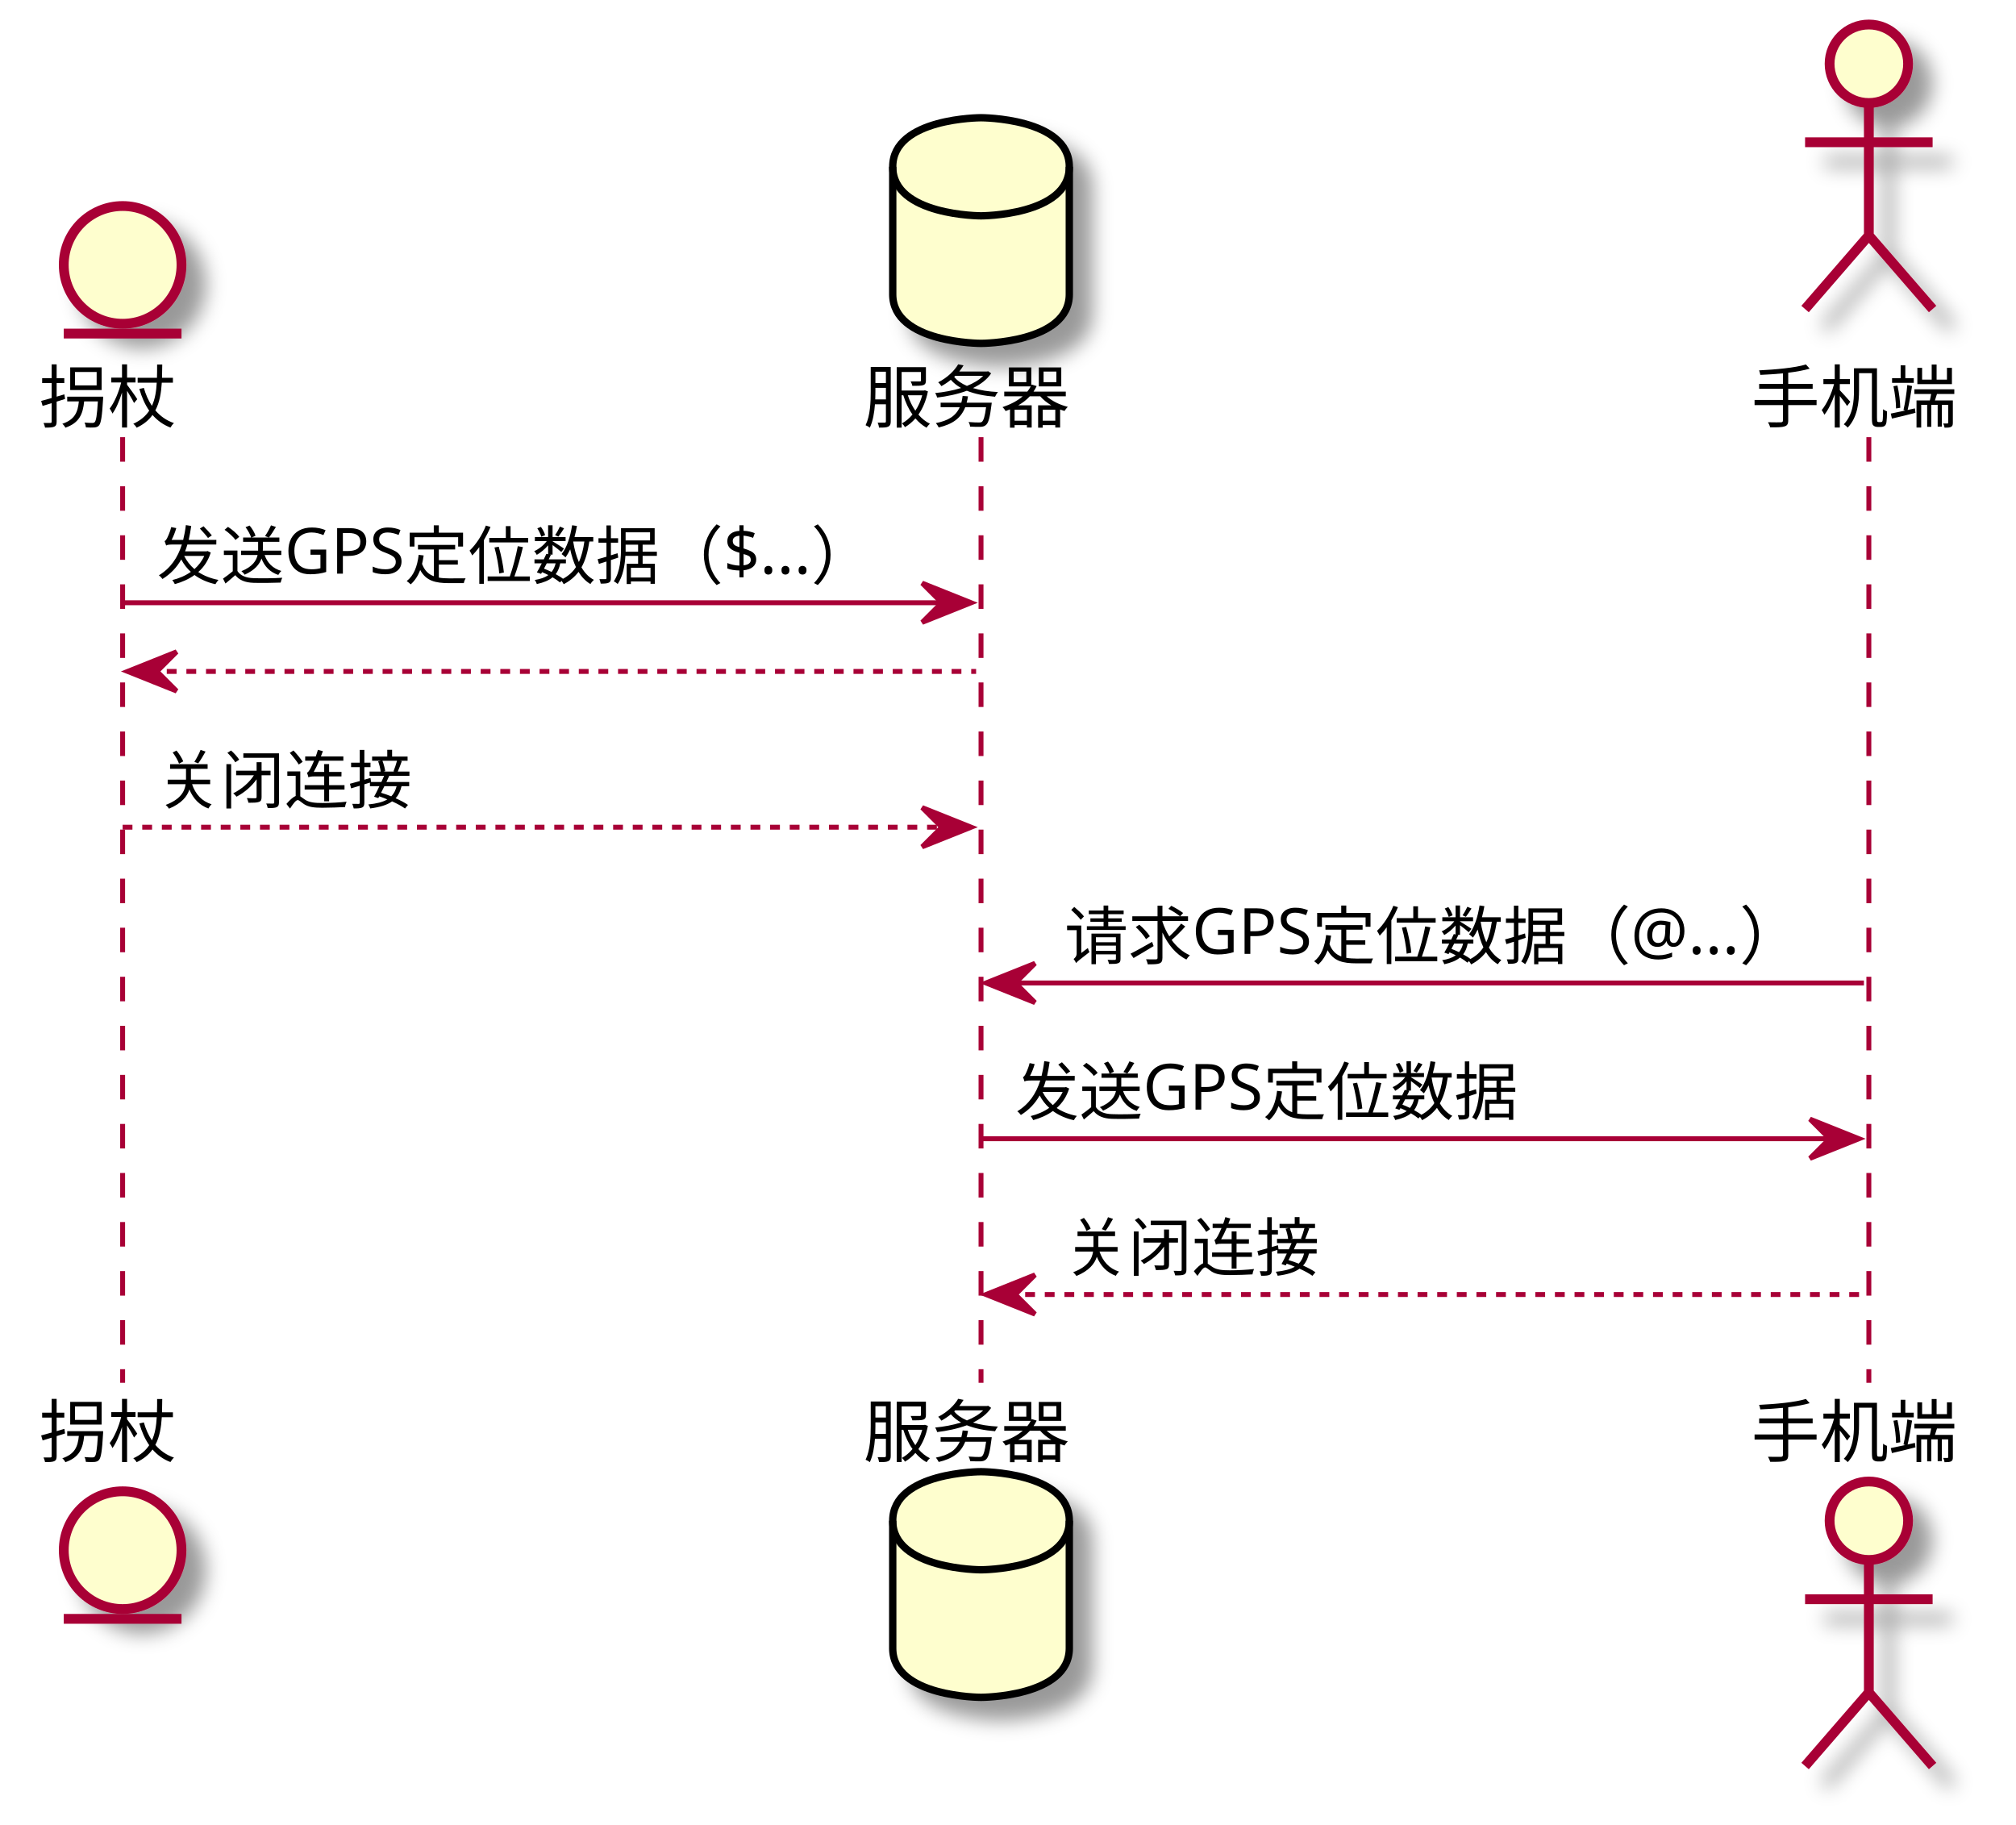
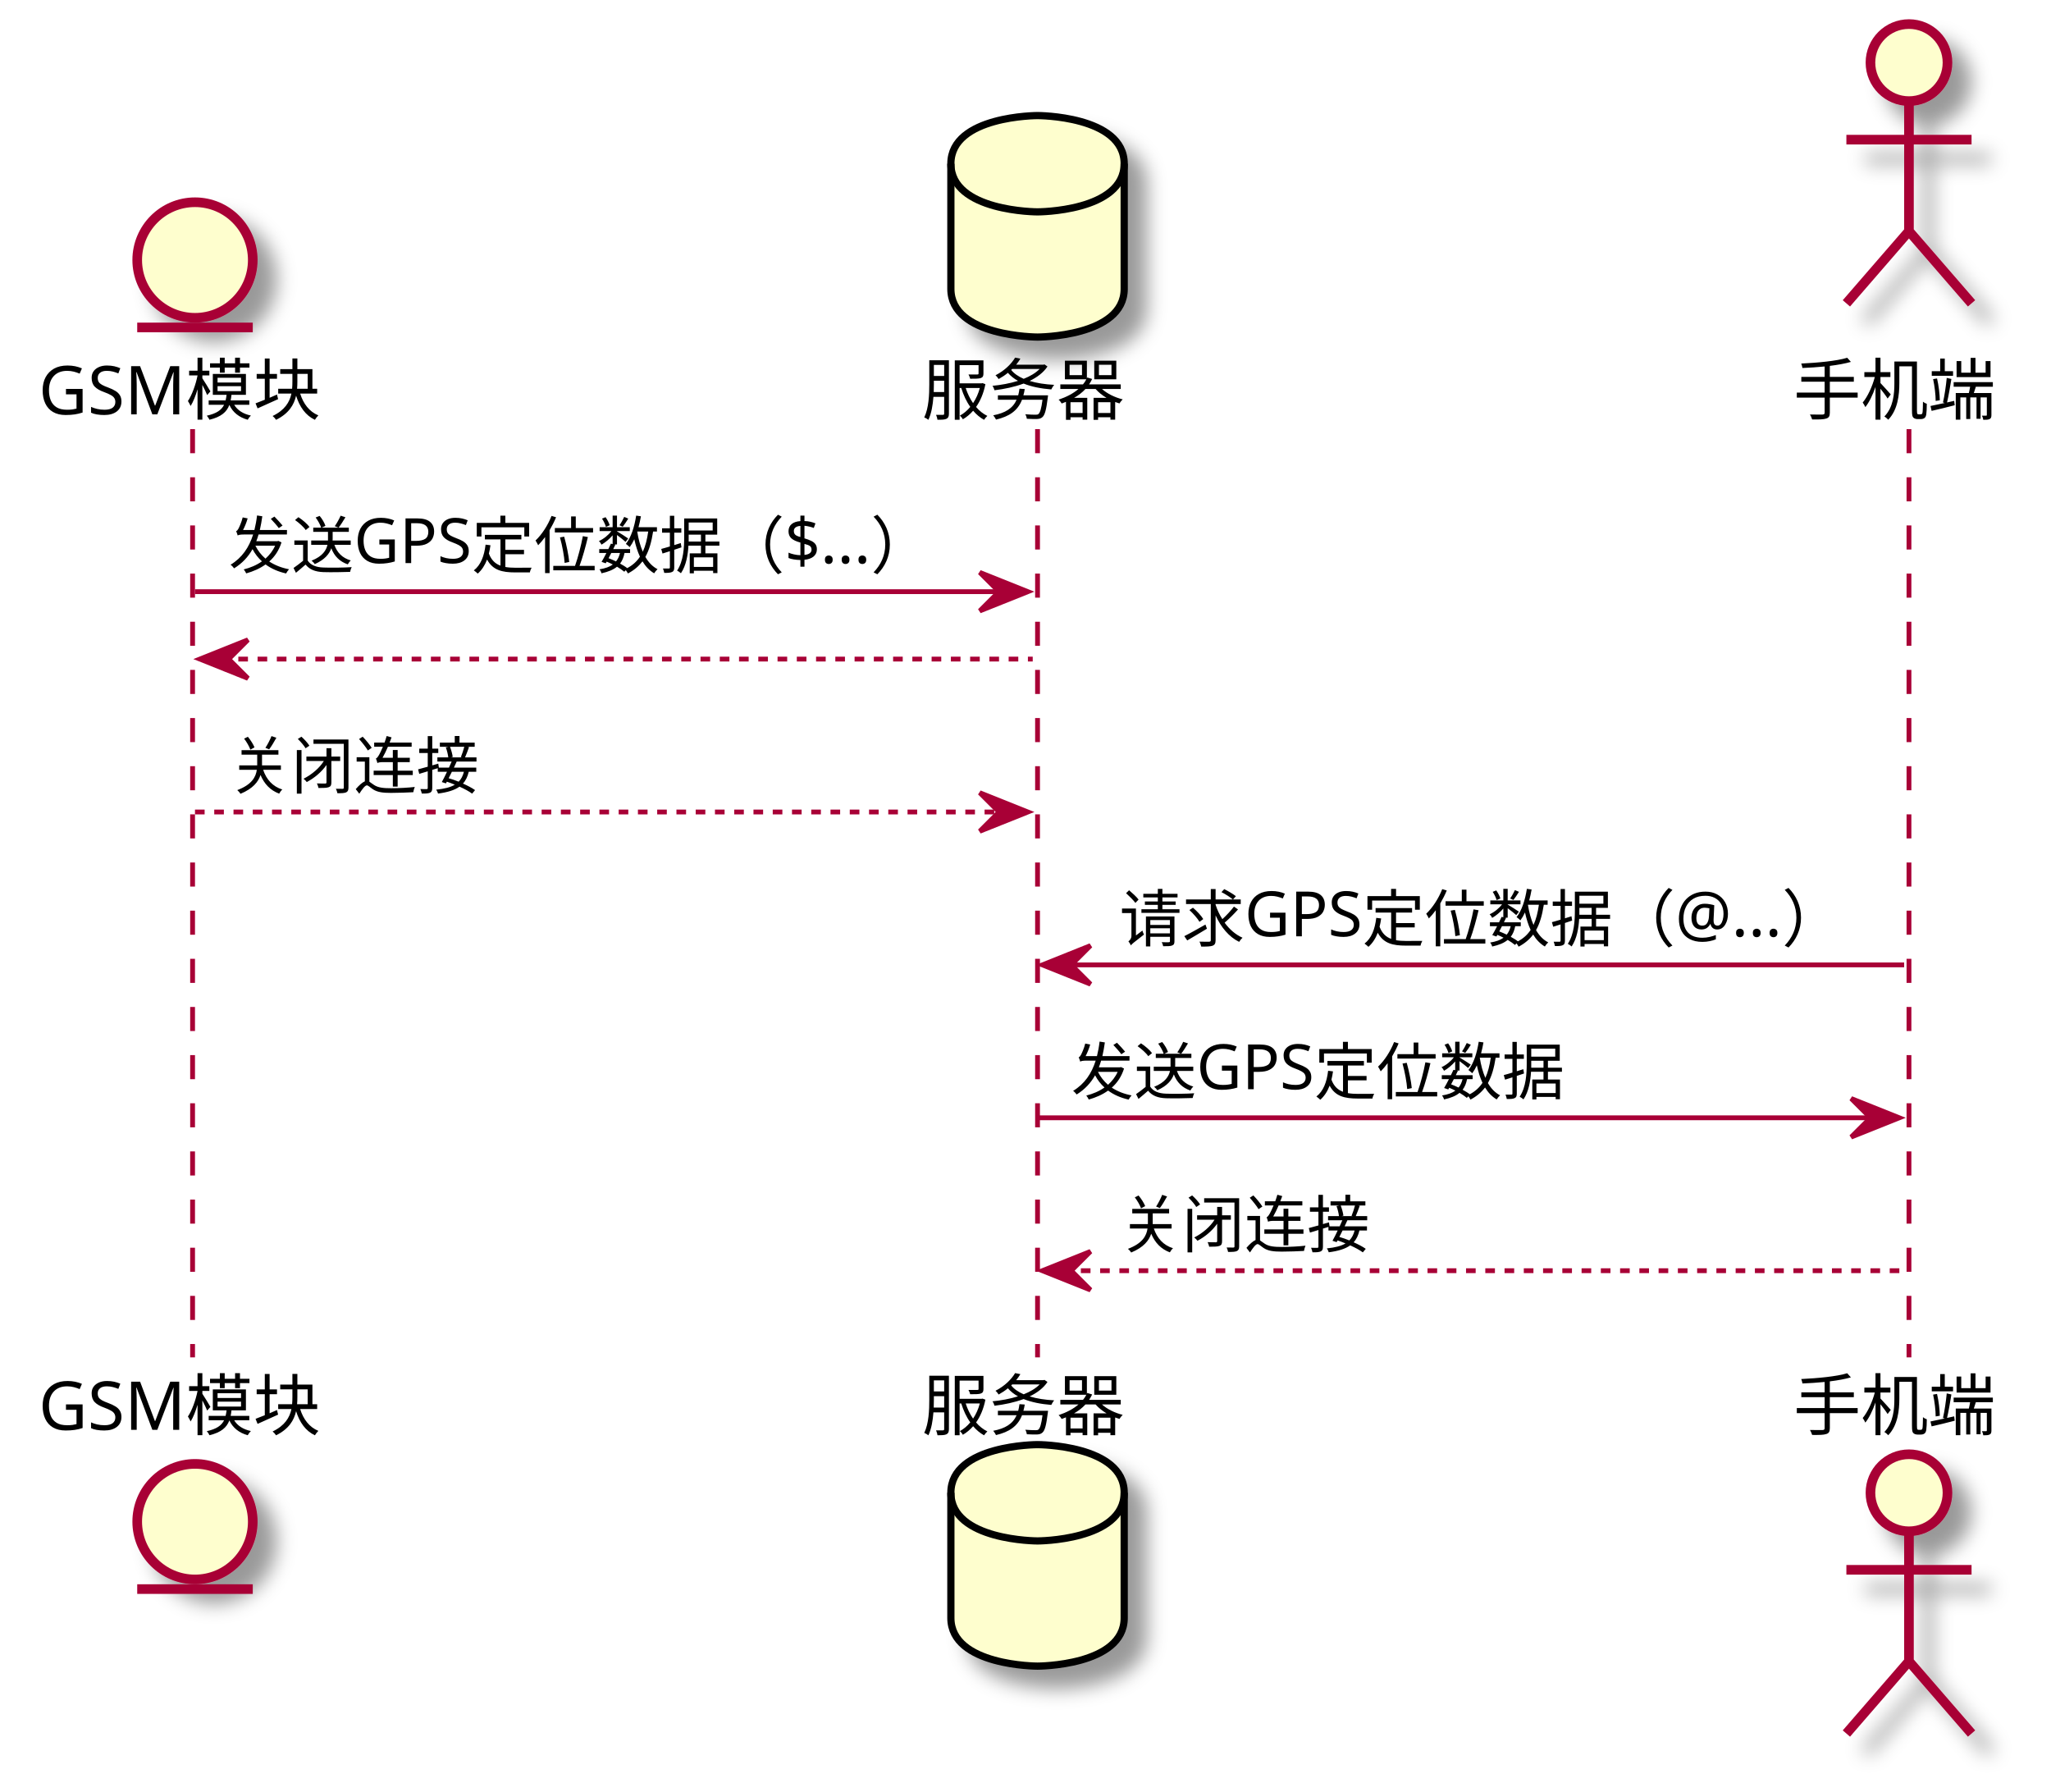
- <svg xmlns="http://www.w3.org/2000/svg" contentScriptType="application/ecmascript" contentStyleType="text/css" height="372px" preserveAspectRatio="none" style="width:411px;height:372px;" version="1.1" viewBox="0 0 411 372" width="411px" zoomAndPan="magnify">
+ <svg xmlns="http://www.w3.org/2000/svg" contentScriptType="application/ecmascript" contentStyleType="text/css" height="372px" preserveAspectRatio="none" style="width:426px;height:372px;" version="1.1" viewBox="0 0 426 372" width="426px" zoomAndPan="magnify">
  <defs>
-     <filter height="300%" id="fg5ifv8psljqc" width="300%" x="-1" y="-1">
+     <filter height="300%" id="fuujsv1e0na3v" width="300%" x="-1" y="-1">
      <feGaussianBlur result="blurOut" stdDeviation="2.0" />
      <feColorMatrix in="blurOut" result="blurOut2" type="matrix" values="0 0 0 0 0 0 0 0 0 0 0 0 0 0 0 0 0 0 .4 0" />
      <feOffset dx="4.0" dy="4.0" in="blurOut2" result="blurOut3" />
      <feBlend in="SourceGraphic" in2="blurOut3" mode="normal" />
    </filter>
  </defs>
  <g>
-     <line style="stroke: #A80036; stroke-width: 1.0; stroke-dasharray: 5.0,5.0;" x1="25" x2="25" y1="89.12" y2="281.892" />
-     <line style="stroke: #A80036; stroke-width: 1.0; stroke-dasharray: 5.0,5.0;" x1="200" x2="200" y1="89.12" y2="281.892" />
-     <line style="stroke: #A80036; stroke-width: 1.0; stroke-dasharray: 5.0,5.0;" x1="381" x2="381" y1="89.12" y2="281.892" />
-     <text fill="#000000" font-family="sans-serif" font-size="14" lengthAdjust="spacingAndGlyphs" textLength="28" x="8" y="86.044">拐杖</text>
-     <ellipse cx="25" cy="54" fill="#FEFECE" filter="url(#fg5ifv8psljqc)" rx="12" ry="12" style="stroke: #A80036; stroke-width: 2.0;" />
-     <line style="stroke: #A80036; stroke-width: 2.0;" x1="13" x2="37" y1="68" y2="68" />
-     <text fill="#000000" font-family="sans-serif" font-size="14" lengthAdjust="spacingAndGlyphs" textLength="28" x="8" y="296.936">拐杖</text>
-     <ellipse cx="25" cy="316.012" fill="#FEFECE" filter="url(#fg5ifv8psljqc)" rx="12" ry="12" style="stroke: #A80036; stroke-width: 2.0;" />
-     <line style="stroke: #A80036; stroke-width: 2.0;" x1="13" x2="37" y1="330.012" y2="330.012" />
-     <text fill="#000000" font-family="sans-serif" font-size="14" lengthAdjust="spacingAndGlyphs" textLength="42" x="176" y="86.044">服务器</text>
-     <path d="M182,34 C182,24 200,24 200,24 C200,24 218,24 218,34 L218,60 C218,70 200,70 200,70 C200,70 182,70 182,60 L182,34 " fill="#FEFECE" filter="url(#fg5ifv8psljqc)" style="stroke: #000000; stroke-width: 1.5;" />
-     <path d="M182,34 C182,44 200,44 200,44 C200,44 218,44 218,34 " fill="none" style="stroke: #000000; stroke-width: 1.5;" />
-     <text fill="#000000" font-family="sans-serif" font-size="14" lengthAdjust="spacingAndGlyphs" textLength="42" x="176" y="296.936">服务器</text>
-     <path d="M182,310.012 C182,300.012 200,300.012 200,300.012 C200,300.012 218,300.012 218,310.012 L218,336.012 C218,346.012 200,346.012 200,346.012 C200,346.012 182,346.012 182,336.012 L182,310.012 " fill="#FEFECE" filter="url(#fg5ifv8psljqc)" style="stroke: #000000; stroke-width: 1.5;" />
-     <path d="M182,310.012 C182,320.012 200,320.012 200,320.012 C200,320.012 218,320.012 218,310.012 " fill="none" style="stroke: #000000; stroke-width: 1.5;" />
-     <text fill="#000000" font-family="sans-serif" font-size="14" lengthAdjust="spacingAndGlyphs" textLength="42" x="357" y="86.044">手机端</text>
-     <ellipse cx="381" cy="13" fill="#FEFECE" filter="url(#fg5ifv8psljqc)" rx="8" ry="8" style="stroke: #A80036; stroke-width: 2.0;" />
-     <path d="M381,21 L381,48 M368,29 L394,29 M381,48 L368,63 M381,48 L394,63 " fill="none" filter="url(#fg5ifv8psljqc)" style="stroke: #A80036; stroke-width: 2.0;" />
-     <text fill="#000000" font-family="sans-serif" font-size="14" lengthAdjust="spacingAndGlyphs" textLength="42" x="357" y="296.936">手机端</text>
-     <ellipse cx="381" cy="310.012" fill="#FEFECE" filter="url(#fg5ifv8psljqc)" rx="8" ry="8" style="stroke: #A80036; stroke-width: 2.0;" />
-     <path d="M381,318.012 L381,345.012 M368,326.012 L394,326.012 M381,345.012 L368,360.012 M381,345.012 L394,360.012 " fill="none" filter="url(#fg5ifv8psljqc)" style="stroke: #A80036; stroke-width: 2.0;" />
-     <polygon fill="#A80036" points="188,118.874,198,122.874,188,126.874,192,122.874" style="stroke: #A80036; stroke-width: 1.0;" />
-     <line style="stroke: #A80036; stroke-width: 1.0;" x1="25" x2="194" y1="122.874" y2="122.874" />
-     <text fill="#000000" font-family="sans-serif" font-size="13" lengthAdjust="spacingAndGlyphs" textLength="151" x="32" y="118.018">发送GPS定位数据（$...）</text>
-     <polygon fill="#A80036" points="36,132.875,26,136.875,36,140.875,32,136.875" style="stroke: #A80036; stroke-width: 1.0;" />
-     <line style="stroke: #A80036; stroke-width: 1.0; stroke-dasharray: 2.0,2.0;" x1="30" x2="199" y1="136.875" y2="136.875" />
-     <polygon fill="#A80036" points="188,164.629,198,168.629,188,172.629,192,168.629" style="stroke: #A80036; stroke-width: 1.0;" />
-     <line style="stroke: #A80036; stroke-width: 1.0; stroke-dasharray: 2.0,2.0;" x1="25" x2="194" y1="168.629" y2="168.629" />
-     <text fill="#000000" font-family="sans-serif" font-size="13" lengthAdjust="spacingAndGlyphs" textLength="52" x="32" y="163.773">关闭连接</text>
-     <polygon fill="#A80036" points="211,196.383,201,200.383,211,204.383,207,200.383" style="stroke: #A80036; stroke-width: 1.0;" />
-     <line style="stroke: #A80036; stroke-width: 1.0;" x1="205" x2="380" y1="200.383" y2="200.383" />
-     <text fill="#000000" font-family="sans-serif" font-size="13" lengthAdjust="spacingAndGlyphs" textLength="157" x="217" y="195.527">请求GPS定位数据（@...）</text>
-     <polygon fill="#A80036" points="369,228.138,379,232.138,369,236.138,373,232.138" style="stroke: #A80036; stroke-width: 1.0;" />
-     <line style="stroke: #A80036; stroke-width: 1.0;" x1="200" x2="375" y1="232.138" y2="232.138" />
-     <text fill="#000000" font-family="sans-serif" font-size="13" lengthAdjust="spacingAndGlyphs" textLength="106" x="207" y="227.281">发送GPS定位数据</text>
-     <polygon fill="#A80036" points="211,259.892,201,263.892,211,267.892,207,263.892" style="stroke: #A80036; stroke-width: 1.0;" />
-     <line style="stroke: #A80036; stroke-width: 1.0; stroke-dasharray: 2.0,2.0;" x1="205" x2="380" y1="263.892" y2="263.892" />
-     <text fill="#000000" font-family="sans-serif" font-size="13" lengthAdjust="spacingAndGlyphs" textLength="52" x="217" y="259.036">关闭连接</text>
+     <line style="stroke: #A80036; stroke-width: 1.0; stroke-dasharray: 5.0,5.0;" x1="40" x2="40" y1="89.12" y2="281.892" />
+     <line style="stroke: #A80036; stroke-width: 1.0; stroke-dasharray: 5.0,5.0;" x1="215.5" x2="215.5" y1="89.12" y2="281.892" />
+     <line style="stroke: #A80036; stroke-width: 1.0; stroke-dasharray: 5.0,5.0;" x1="396.5" x2="396.5" y1="89.12" y2="281.892" />
+     <text fill="#000000" font-family="sans-serif" font-size="14" lengthAdjust="spacingAndGlyphs" textLength="59" x="8" y="86.044">GSM模块</text>
+     <ellipse cx="40.5" cy="54" fill="#FEFECE" filter="url(#fuujsv1e0na3v)" rx="12" ry="12" style="stroke: #A80036; stroke-width: 2.0;" />
+     <line style="stroke: #A80036; stroke-width: 2.0;" x1="28.5" x2="52.5" y1="68" y2="68" />
+     <text fill="#000000" font-family="sans-serif" font-size="14" lengthAdjust="spacingAndGlyphs" textLength="59" x="8" y="296.936">GSM模块</text>
+     <ellipse cx="40.5" cy="316.012" fill="#FEFECE" filter="url(#fuujsv1e0na3v)" rx="12" ry="12" style="stroke: #A80036; stroke-width: 2.0;" />
+     <line style="stroke: #A80036; stroke-width: 2.0;" x1="28.5" x2="52.5" y1="330.012" y2="330.012" />
+     <text fill="#000000" font-family="sans-serif" font-size="14" lengthAdjust="spacingAndGlyphs" textLength="42" x="191.5" y="86.044">服务器</text>
+     <path d="M197.5,34 C197.5,24 215.5,24 215.5,24 C215.5,24 233.5,24 233.5,34 L233.5,60 C233.5,70 215.5,70 215.5,70 C215.5,70 197.5,70 197.5,60 L197.5,34 " fill="#FEFECE" filter="url(#fuujsv1e0na3v)" style="stroke: #000000; stroke-width: 1.5;" />
+     <path d="M197.5,34 C197.5,44 215.5,44 215.5,44 C215.5,44 233.5,44 233.5,34 " fill="none" style="stroke: #000000; stroke-width: 1.5;" />
+     <text fill="#000000" font-family="sans-serif" font-size="14" lengthAdjust="spacingAndGlyphs" textLength="42" x="191.5" y="296.936">服务器</text>
+     <path d="M197.5,310.012 C197.5,300.012 215.5,300.012 215.5,300.012 C215.5,300.012 233.5,300.012 233.5,310.012 L233.5,336.012 C233.5,346.012 215.5,346.012 215.5,346.012 C215.5,346.012 197.5,346.012 197.5,336.012 L197.5,310.012 " fill="#FEFECE" filter="url(#fuujsv1e0na3v)" style="stroke: #000000; stroke-width: 1.5;" />
+     <path d="M197.5,310.012 C197.5,320.012 215.5,320.012 215.5,320.012 C215.5,320.012 233.5,320.012 233.5,310.012 " fill="none" style="stroke: #000000; stroke-width: 1.5;" />
+     <text fill="#000000" font-family="sans-serif" font-size="14" lengthAdjust="spacingAndGlyphs" textLength="42" x="372.5" y="86.044">手机端</text>
+     <ellipse cx="396.5" cy="13" fill="#FEFECE" filter="url(#fuujsv1e0na3v)" rx="8" ry="8" style="stroke: #A80036; stroke-width: 2.0;" />
+     <path d="M396.5,21 L396.5,48 M383.5,29 L409.5,29 M396.5,48 L383.5,63 M396.5,48 L409.5,63 " fill="none" filter="url(#fuujsv1e0na3v)" style="stroke: #A80036; stroke-width: 2.0;" />
+     <text fill="#000000" font-family="sans-serif" font-size="14" lengthAdjust="spacingAndGlyphs" textLength="42" x="372.5" y="296.936">手机端</text>
+     <ellipse cx="396.5" cy="310.012" fill="#FEFECE" filter="url(#fuujsv1e0na3v)" rx="8" ry="8" style="stroke: #A80036; stroke-width: 2.0;" />
+     <path d="M396.5,318.012 L396.5,345.012 M383.5,326.012 L409.5,326.012 M396.5,345.012 L383.5,360.012 M396.5,345.012 L409.5,360.012 " fill="none" filter="url(#fuujsv1e0na3v)" style="stroke: #A80036; stroke-width: 2.0;" />
+     <polygon fill="#A80036" points="203.5,118.874,213.5,122.874,203.5,126.874,207.5,122.874" style="stroke: #A80036; stroke-width: 1.0;" />
+     <line style="stroke: #A80036; stroke-width: 1.0;" x1="40.5" x2="209.5" y1="122.874" y2="122.874" />
+     <text fill="#000000" font-family="sans-serif" font-size="13" lengthAdjust="spacingAndGlyphs" textLength="151" x="47.5" y="118.018">发送GPS定位数据（$...）</text>
+     <polygon fill="#A80036" points="51.5,132.875,41.5,136.875,51.5,140.875,47.5,136.875" style="stroke: #A80036; stroke-width: 1.0;" />
+     <line style="stroke: #A80036; stroke-width: 1.0; stroke-dasharray: 2.0,2.0;" x1="45.5" x2="214.5" y1="136.875" y2="136.875" />
+     <polygon fill="#A80036" points="203.5,164.629,213.5,168.629,203.5,172.629,207.5,168.629" style="stroke: #A80036; stroke-width: 1.0;" />
+     <line style="stroke: #A80036; stroke-width: 1.0; stroke-dasharray: 2.0,2.0;" x1="40.5" x2="209.5" y1="168.629" y2="168.629" />
+     <text fill="#000000" font-family="sans-serif" font-size="13" lengthAdjust="spacingAndGlyphs" textLength="52" x="47.5" y="163.773">关闭连接</text>
+     <polygon fill="#A80036" points="226.5,196.383,216.5,200.383,226.5,204.383,222.5,200.383" style="stroke: #A80036; stroke-width: 1.0;" />
+     <line style="stroke: #A80036; stroke-width: 1.0;" x1="220.5" x2="395.5" y1="200.383" y2="200.383" />
+     <text fill="#000000" font-family="sans-serif" font-size="13" lengthAdjust="spacingAndGlyphs" textLength="157" x="232.5" y="195.527">请求GPS定位数据（@...）</text>
+     <polygon fill="#A80036" points="384.5,228.138,394.5,232.138,384.5,236.138,388.5,232.138" style="stroke: #A80036; stroke-width: 1.0;" />
+     <line style="stroke: #A80036; stroke-width: 1.0;" x1="215.5" x2="390.5" y1="232.138" y2="232.138" />
+     <text fill="#000000" font-family="sans-serif" font-size="13" lengthAdjust="spacingAndGlyphs" textLength="106" x="222.5" y="227.281">发送GPS定位数据</text>
+     <polygon fill="#A80036" points="226.5,259.892,216.5,263.892,226.5,267.892,222.5,263.892" style="stroke: #A80036; stroke-width: 1.0;" />
+     <line style="stroke: #A80036; stroke-width: 1.0; stroke-dasharray: 2.0,2.0;" x1="220.5" x2="395.5" y1="263.892" y2="263.892" />
+     <text fill="#000000" font-family="sans-serif" font-size="13" lengthAdjust="spacingAndGlyphs" textLength="52" x="232.5" y="259.036">关闭连接</text>
  </g>
</svg>
